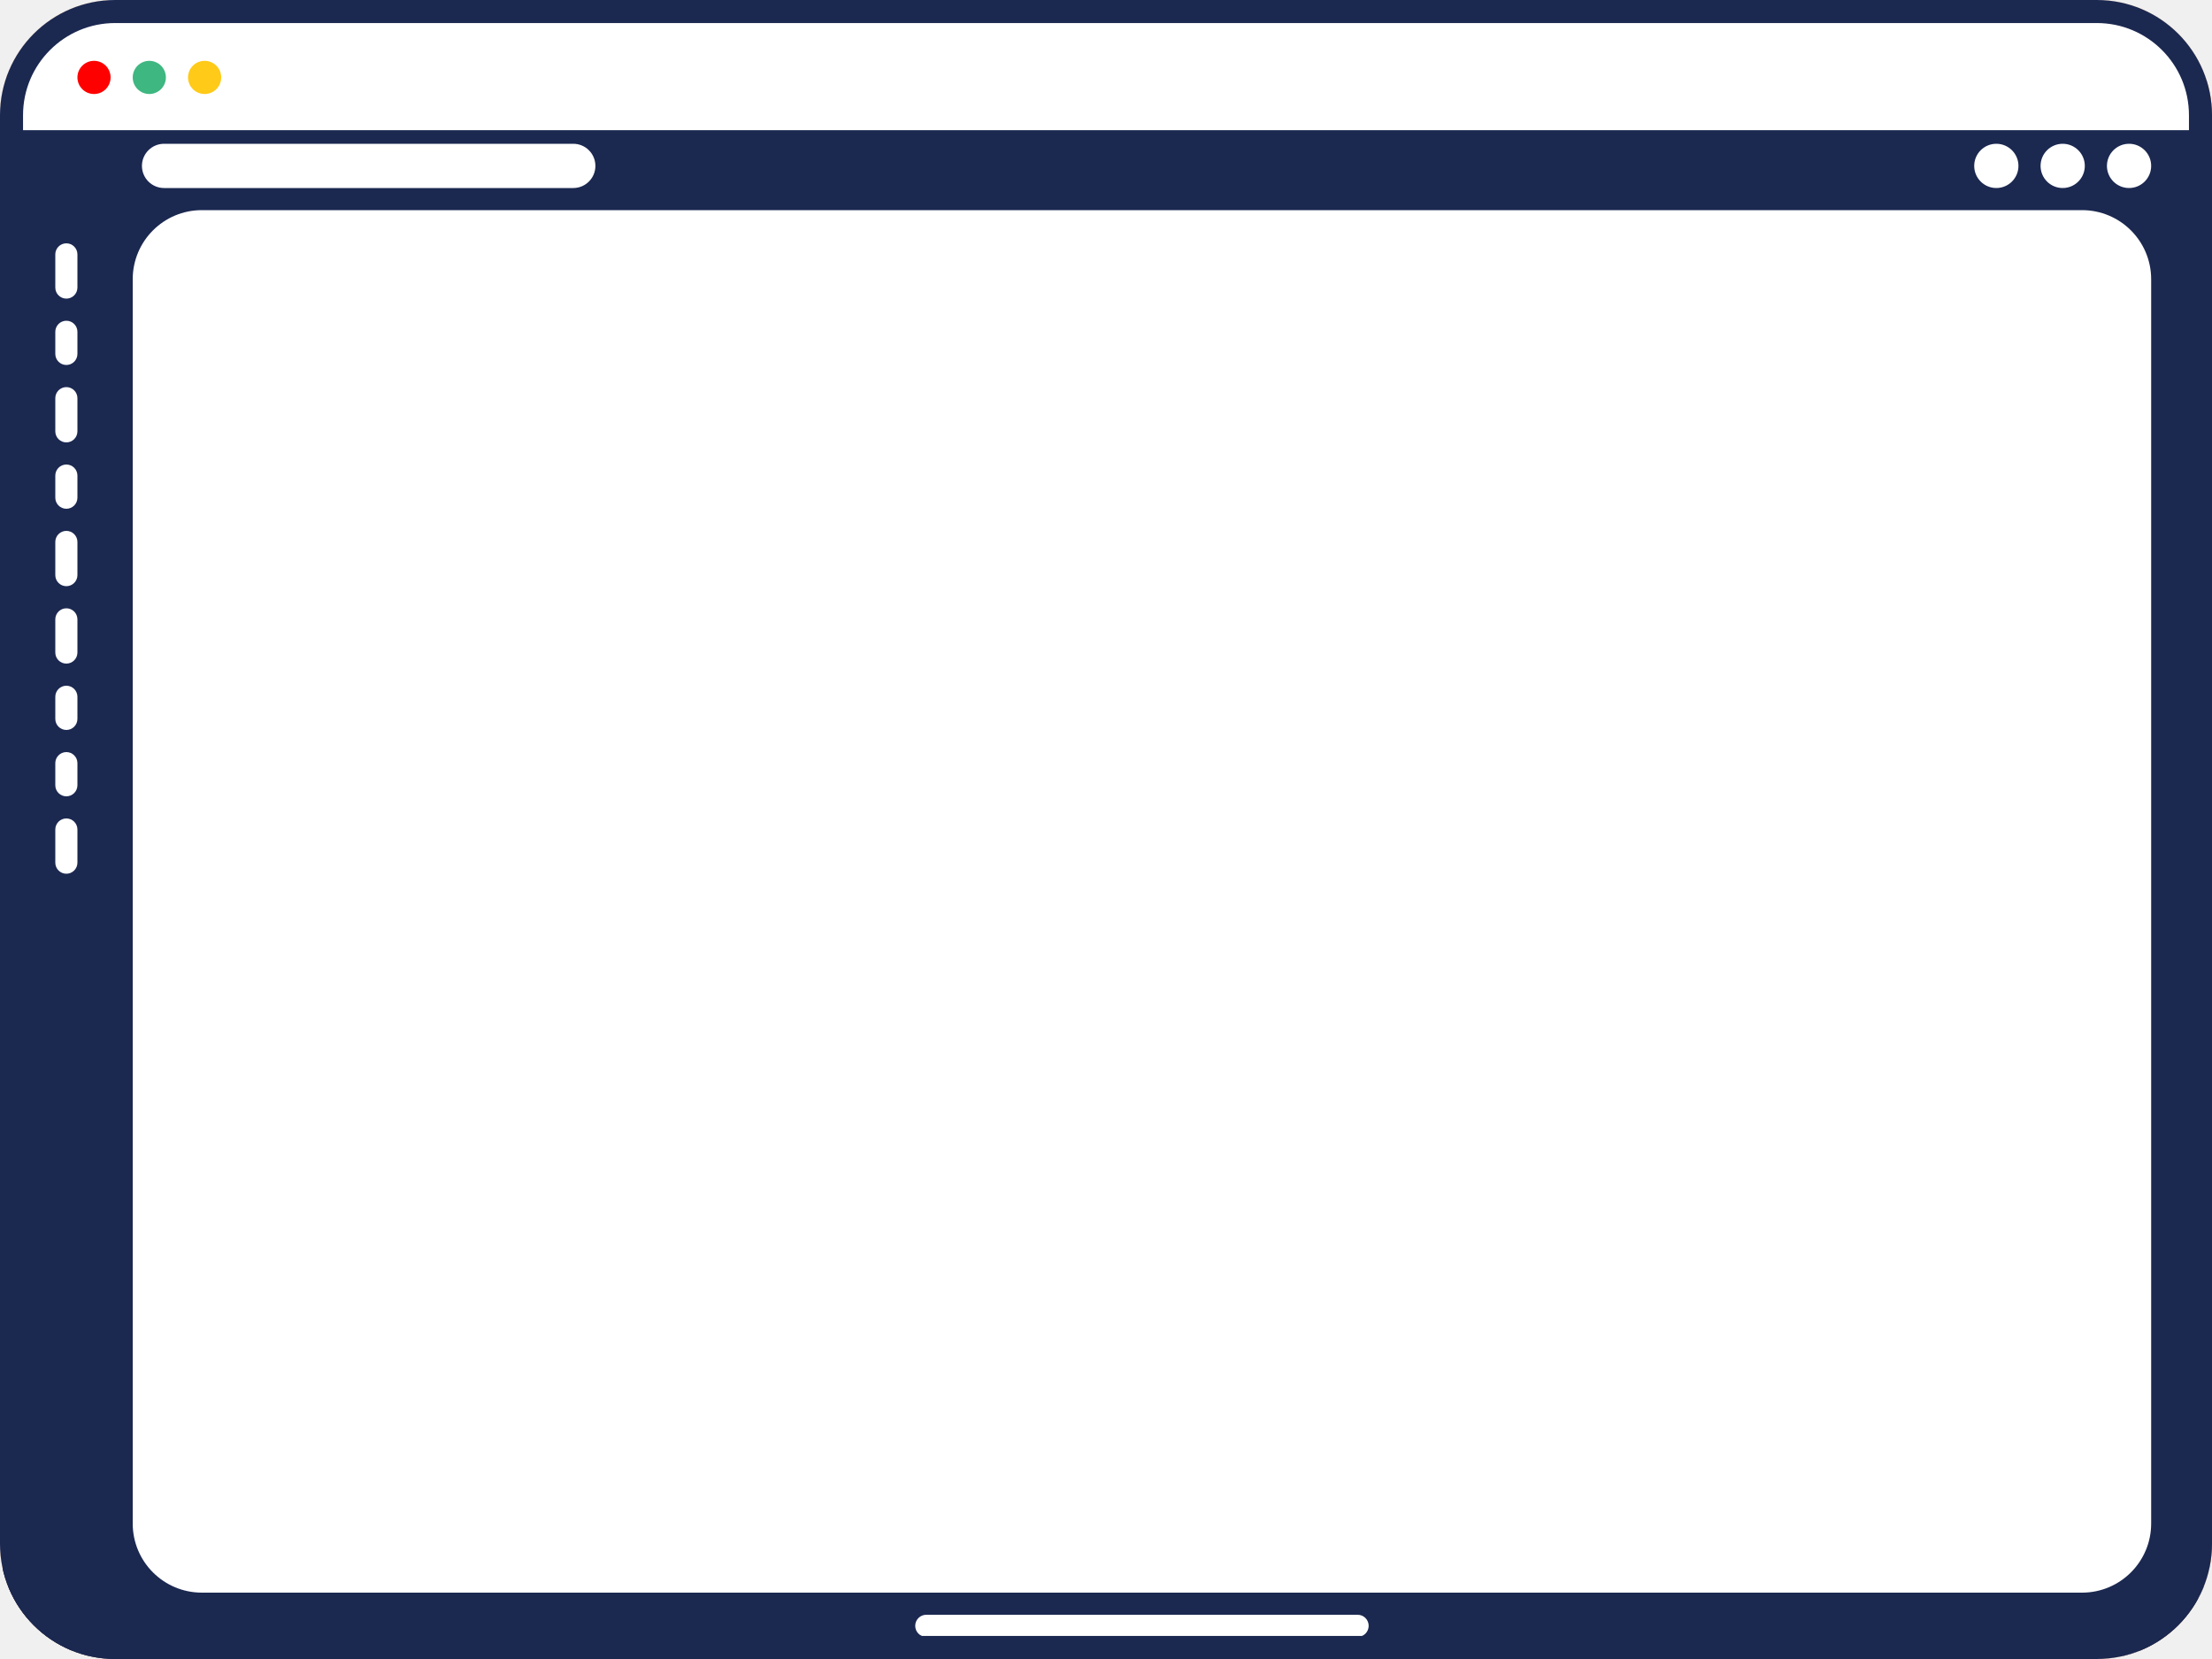
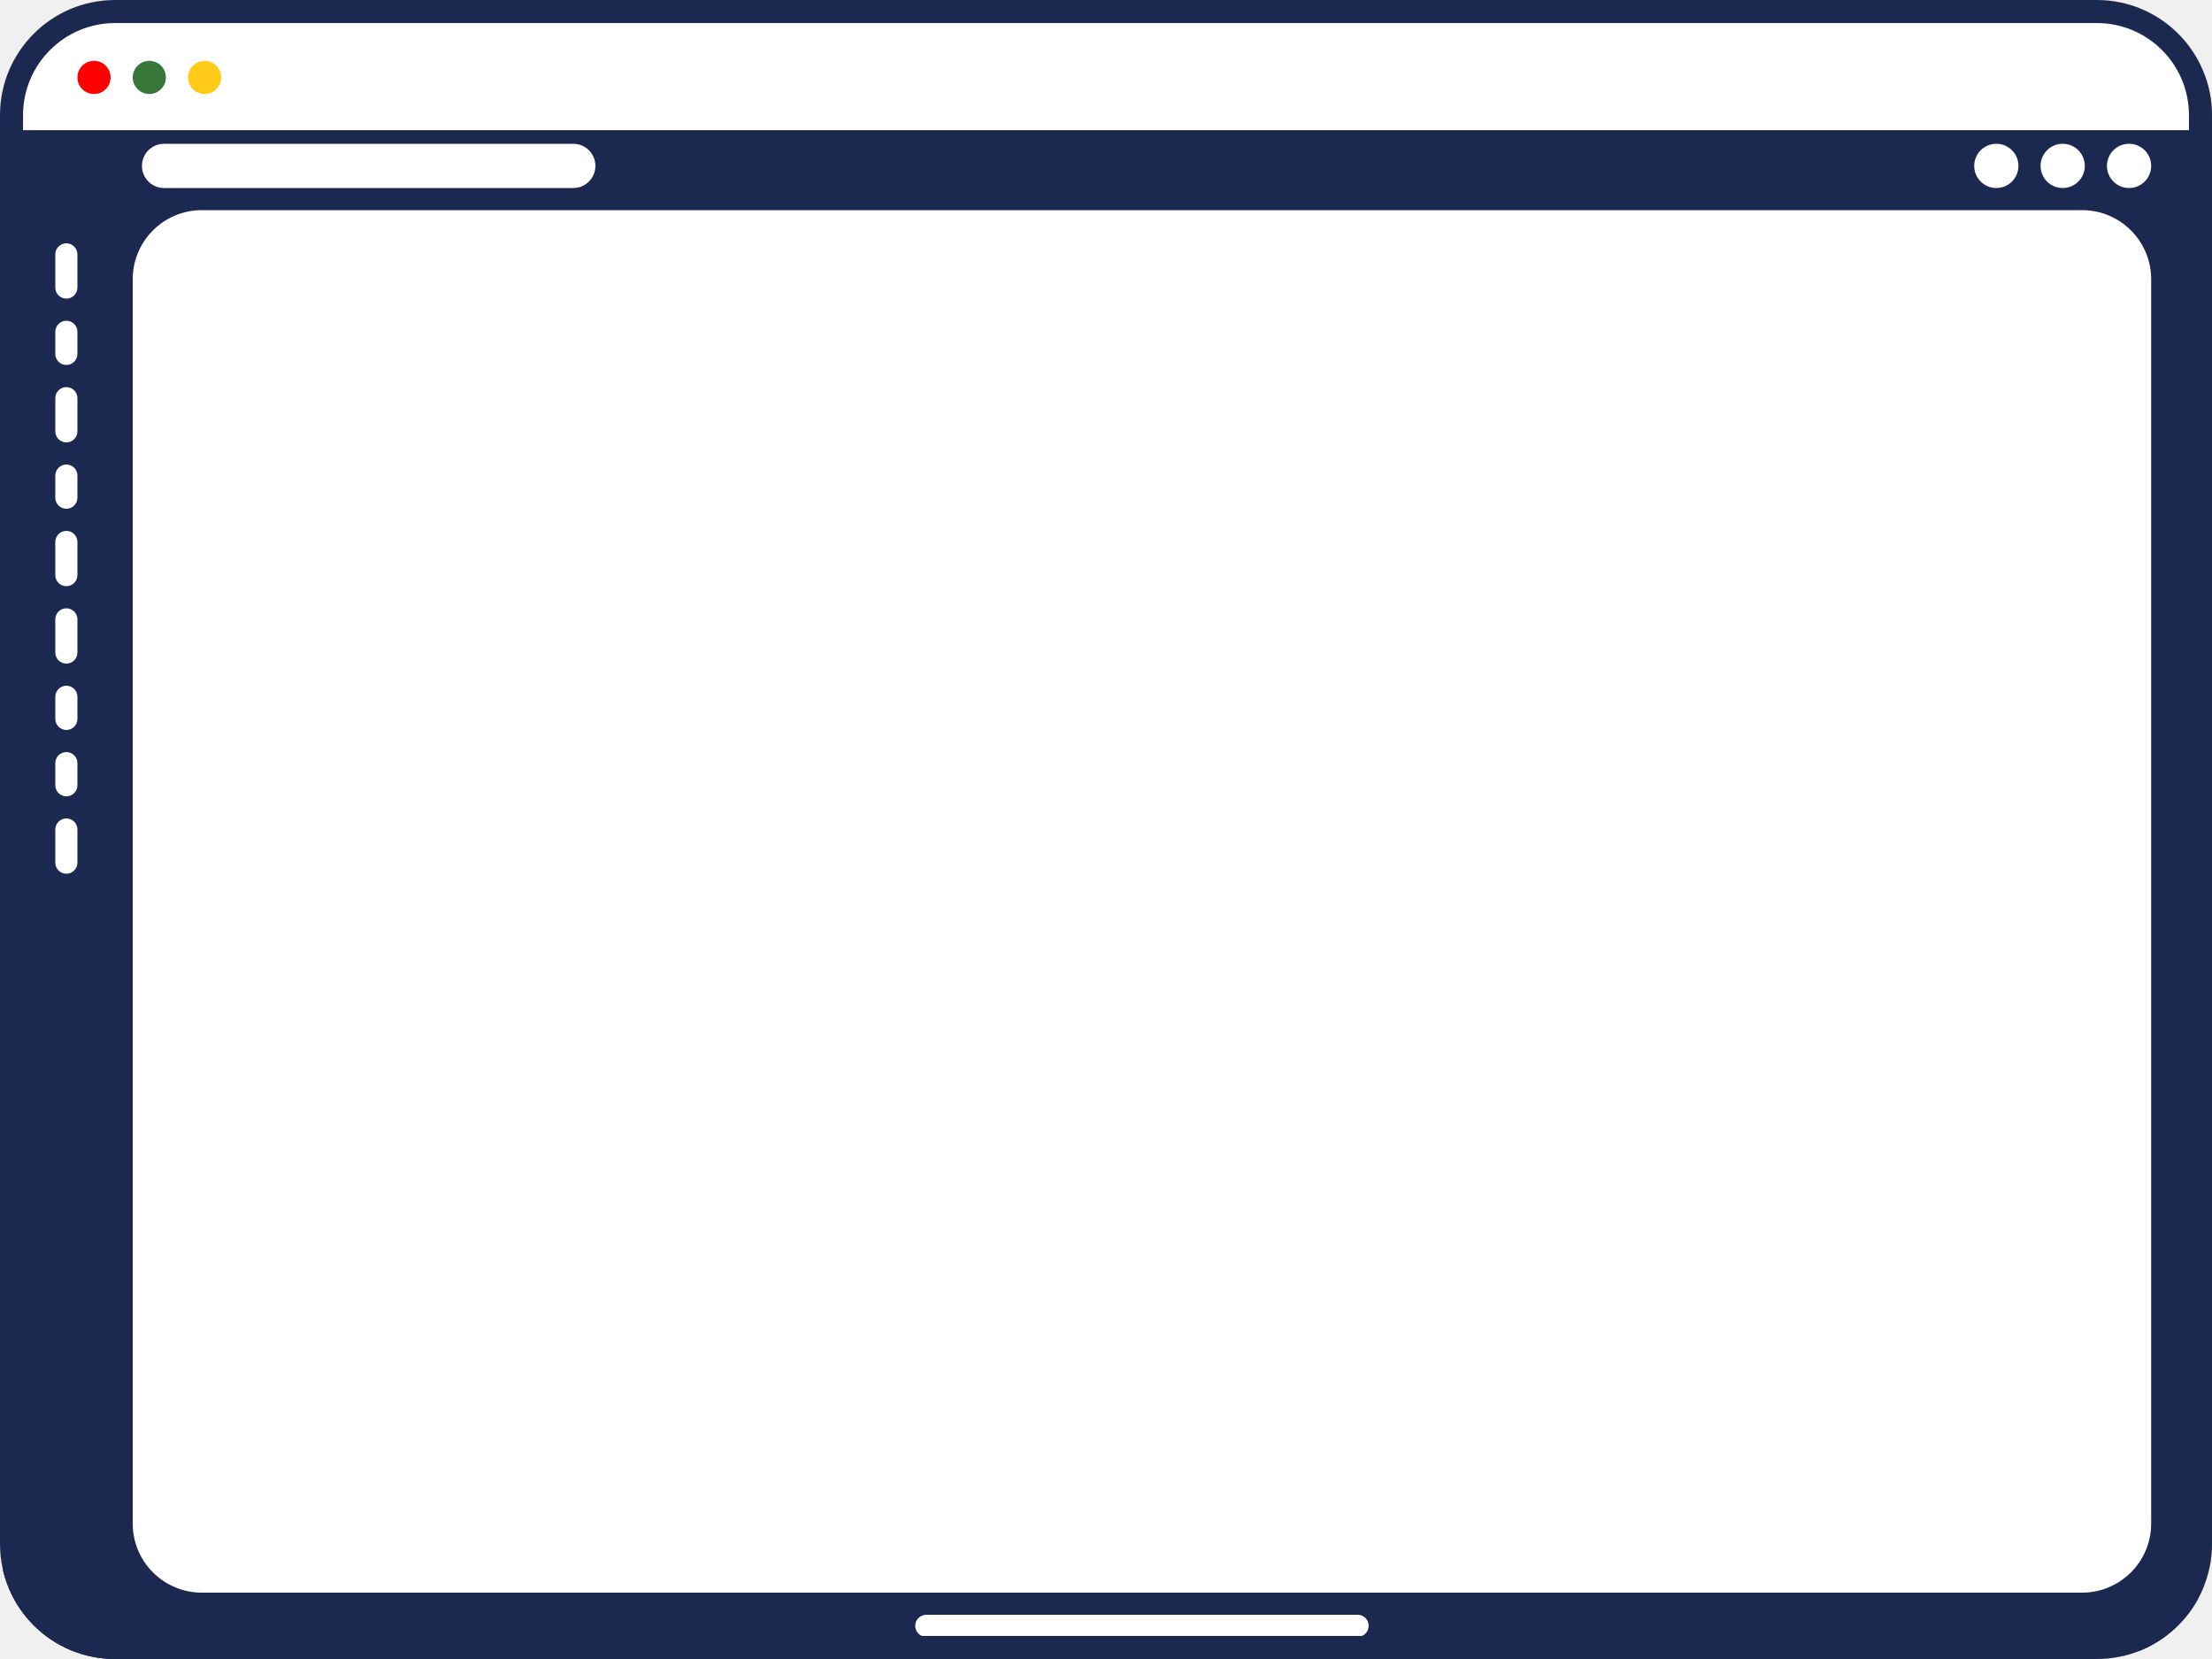
<svg xmlns="http://www.w3.org/2000/svg" width="96" height="72" viewBox="0 0 96 72" fill="none">
  <g clip-path="url(#clip0_190_492)">
    <rect width="96" height="72" rx="5" fill="#FE9F43" />
    <path d="M0 0H95.76V5.28H0V0Z" fill="white" />
    <mask id="mask0_190_492" style="mask-type:luminance" maskUnits="userSpaceOnUse" x="0" y="0" width="96" height="6">
      <path d="M0 0H95.76V5.28H0V0Z" fill="white" />
    </mask>
    <g mask="url(#mask0_190_492)">
      <path d="M-0 9.79006e-06V-0.24H-0.24V9.79006e-06H-0ZM95.76 9.79006e-06H96V-0.24H95.76V9.79006e-06ZM-0 0.24H95.76V-0.24H-0V0.24ZM95.52 9.79006e-06V5.28H96V9.79006e-06H95.52ZM0.24 5.28V9.79006e-06H-0.24V5.28H0.24Z" fill="white" />
    </g>
    <path d="M4.08 4.08C4.478 4.08 4.8 3.758 4.8 3.36C4.8 2.962 4.478 2.64 4.08 2.64C3.683 2.64 3.36 2.962 3.36 3.36C3.36 3.758 3.683 4.08 4.08 4.08Z" fill="#FF0000" />
-     <path d="M6.48 4.08C6.877 4.08 7.2 3.758 7.2 3.36C7.2 2.962 6.877 2.64 6.48 2.64C6.082 2.64 5.76 2.962 5.76 3.36C5.76 3.758 6.082 4.08 6.48 4.08Z" fill="#3EB780" />
+     <path d="M6.48 4.08C6.877 4.08 7.2 3.758 7.2 3.36C7.2 2.962 6.877 2.64 6.48 2.64C6.082 2.64 5.76 2.962 5.76 3.36C5.76 3.758 6.082 4.08 6.48 4.08Z" fill="#37773a" />
    <path d="M8.88 4.08C9.278 4.08 9.6 3.758 9.6 3.36C9.6 2.962 9.278 2.64 8.88 2.64C8.483 2.64 8.16 2.962 8.16 3.36C8.16 3.758 8.483 4.08 8.88 4.08Z" fill="#FFCA18" />
    <path d="M0.12 5.4H95.64V71.88H0.12V5.4Z" fill="#1B2850" />
    <path d="M90.36 9.12H8.76C7.103 9.12 5.76 10.463 5.76 12.12V66.12C5.76 67.777 7.103 69.12 8.76 69.12H90.36C92.017 69.12 93.36 67.777 93.36 66.12V12.12C93.36 10.463 92.017 9.12 90.36 9.12Z" fill="white" />
    <path d="M0.12 5.4H95.64V71.88H0.12V5.4Z" stroke="white" stroke-width="0.5" />
    <path d="M0.12 6.4H5.64V72.88H0.12V6.4Z" fill="#1B2850" />
    <path d="M3.36 6.24H2.4C1.87 6.24 1.44 6.67 1.44 7.2C1.44 7.73 1.87 8.16 2.4 8.16H3.36C3.891 8.16 4.32 7.73 4.32 7.2C4.32 6.67 3.891 6.24 3.36 6.24Z" fill="#1B2850" />
    <path d="M3.36 11.04C3.36 10.775 3.145 10.56 2.88 10.56C2.615 10.56 2.4 10.775 2.4 11.04V12.48C2.4 12.745 2.615 12.96 2.88 12.96C3.145 12.96 3.36 12.745 3.36 12.48V11.04Z" fill="white" />
    <path d="M3.36 14.4C3.36 14.135 3.145 13.92 2.88 13.92C2.615 13.92 2.4 14.135 2.4 14.4V15.36C2.4 15.625 2.615 15.84 2.88 15.84C3.145 15.84 3.36 15.625 3.36 15.36V14.4Z" fill="white" />
    <path d="M3.36 17.28C3.36 17.015 3.145 16.8 2.88 16.8C2.615 16.8 2.4 17.015 2.4 17.28V18.72C2.4 18.985 2.615 19.2 2.88 19.2C3.145 19.2 3.36 18.985 3.36 18.72V17.28Z" fill="white" />
    <path d="M3.36 20.64C3.36 20.375 3.145 20.16 2.88 20.16C2.615 20.16 2.4 20.375 2.4 20.64V21.6C2.4 21.865 2.615 22.08 2.88 22.08C3.145 22.08 3.36 21.865 3.36 21.6V20.64Z" fill="white" />
    <path d="M3.36 23.52C3.36 23.255 3.145 23.04 2.88 23.04C2.615 23.04 2.4 23.255 2.4 23.52V24.96C2.4 25.225 2.615 25.44 2.88 25.44C3.145 25.44 3.36 25.225 3.36 24.96V23.52Z" fill="white" />
    <path d="M3.36 26.88C3.36 26.615 3.145 26.4 2.88 26.4C2.615 26.4 2.4 26.615 2.4 26.88V28.32C2.4 28.585 2.615 28.8 2.88 28.8C3.145 28.8 3.36 28.585 3.36 28.32V26.88Z" fill="white" />
    <path d="M3.36 30.24C3.36 29.975 3.145 29.76 2.88 29.76C2.615 29.76 2.4 29.975 2.4 30.24V31.2C2.4 31.465 2.615 31.68 2.88 31.68C3.145 31.68 3.36 31.465 3.36 31.2V30.24Z" fill="white" />
    <path d="M3.36 33.12C3.36 32.855 3.145 32.64 2.88 32.64C2.615 32.64 2.4 32.855 2.4 33.12V34.08C2.4 34.345 2.615 34.56 2.88 34.56C3.145 34.56 3.36 34.345 3.36 34.08V33.12Z" fill="white" />
    <path d="M3.36 36C3.36 35.735 3.145 35.52 2.88 35.52C2.615 35.52 2.4 35.735 2.4 36V37.44C2.4 37.705 2.615 37.92 2.88 37.92C3.145 37.92 3.36 37.705 3.36 37.44V36Z" fill="white" />
    <path d="M24.88 6.24H7.12C6.59 6.24 6.16 6.67 6.16 7.2C6.16 7.73 6.59 8.16 7.12 8.16H24.88C25.41 8.16 25.84 7.73 25.84 7.2C25.84 6.67 25.41 6.24 24.88 6.24Z" fill="white" />
    <path d="M86.64 8.16C87.17 8.16 87.6 7.73 87.6 7.2C87.6 6.67 87.17 6.24 86.64 6.24C86.109 6.24 85.68 6.67 85.68 7.2C85.68 7.73 86.109 8.16 86.64 8.16Z" fill="white" />
    <path d="M89.52 8.16C90.05 8.16 90.48 7.73 90.48 7.2C90.48 6.67 90.05 6.24 89.52 6.24C88.989 6.24 88.56 6.67 88.56 7.2C88.56 7.73 88.989 8.16 89.52 8.16Z" fill="white" />
    <path d="M92.4 8.16C92.931 8.16 93.36 7.73 93.36 7.2C93.36 6.67 92.931 6.24 92.4 6.24C91.87 6.24 91.44 6.67 91.44 7.2C91.44 7.73 91.87 8.16 92.4 8.16Z" fill="white" />
    <path d="M58.92 71.04H40.2C39.935 71.04 39.72 70.825 39.72 70.56C39.72 70.295 39.935 70.08 40.2 70.08H58.92C59.185 70.08 59.4 70.295 59.4 70.56C59.4 70.825 59.185 71.04 58.92 71.04Z" fill="white" />
  </g>
  <rect x="0.5" y="0.5" width="95" height="71" rx="4.5" stroke="#1B2850" />
  <defs>
    <clipPath id="clip0_190_492">
      <rect width="96" height="72" rx="5" fill="white" />
    </clipPath>
  </defs>
</svg>
